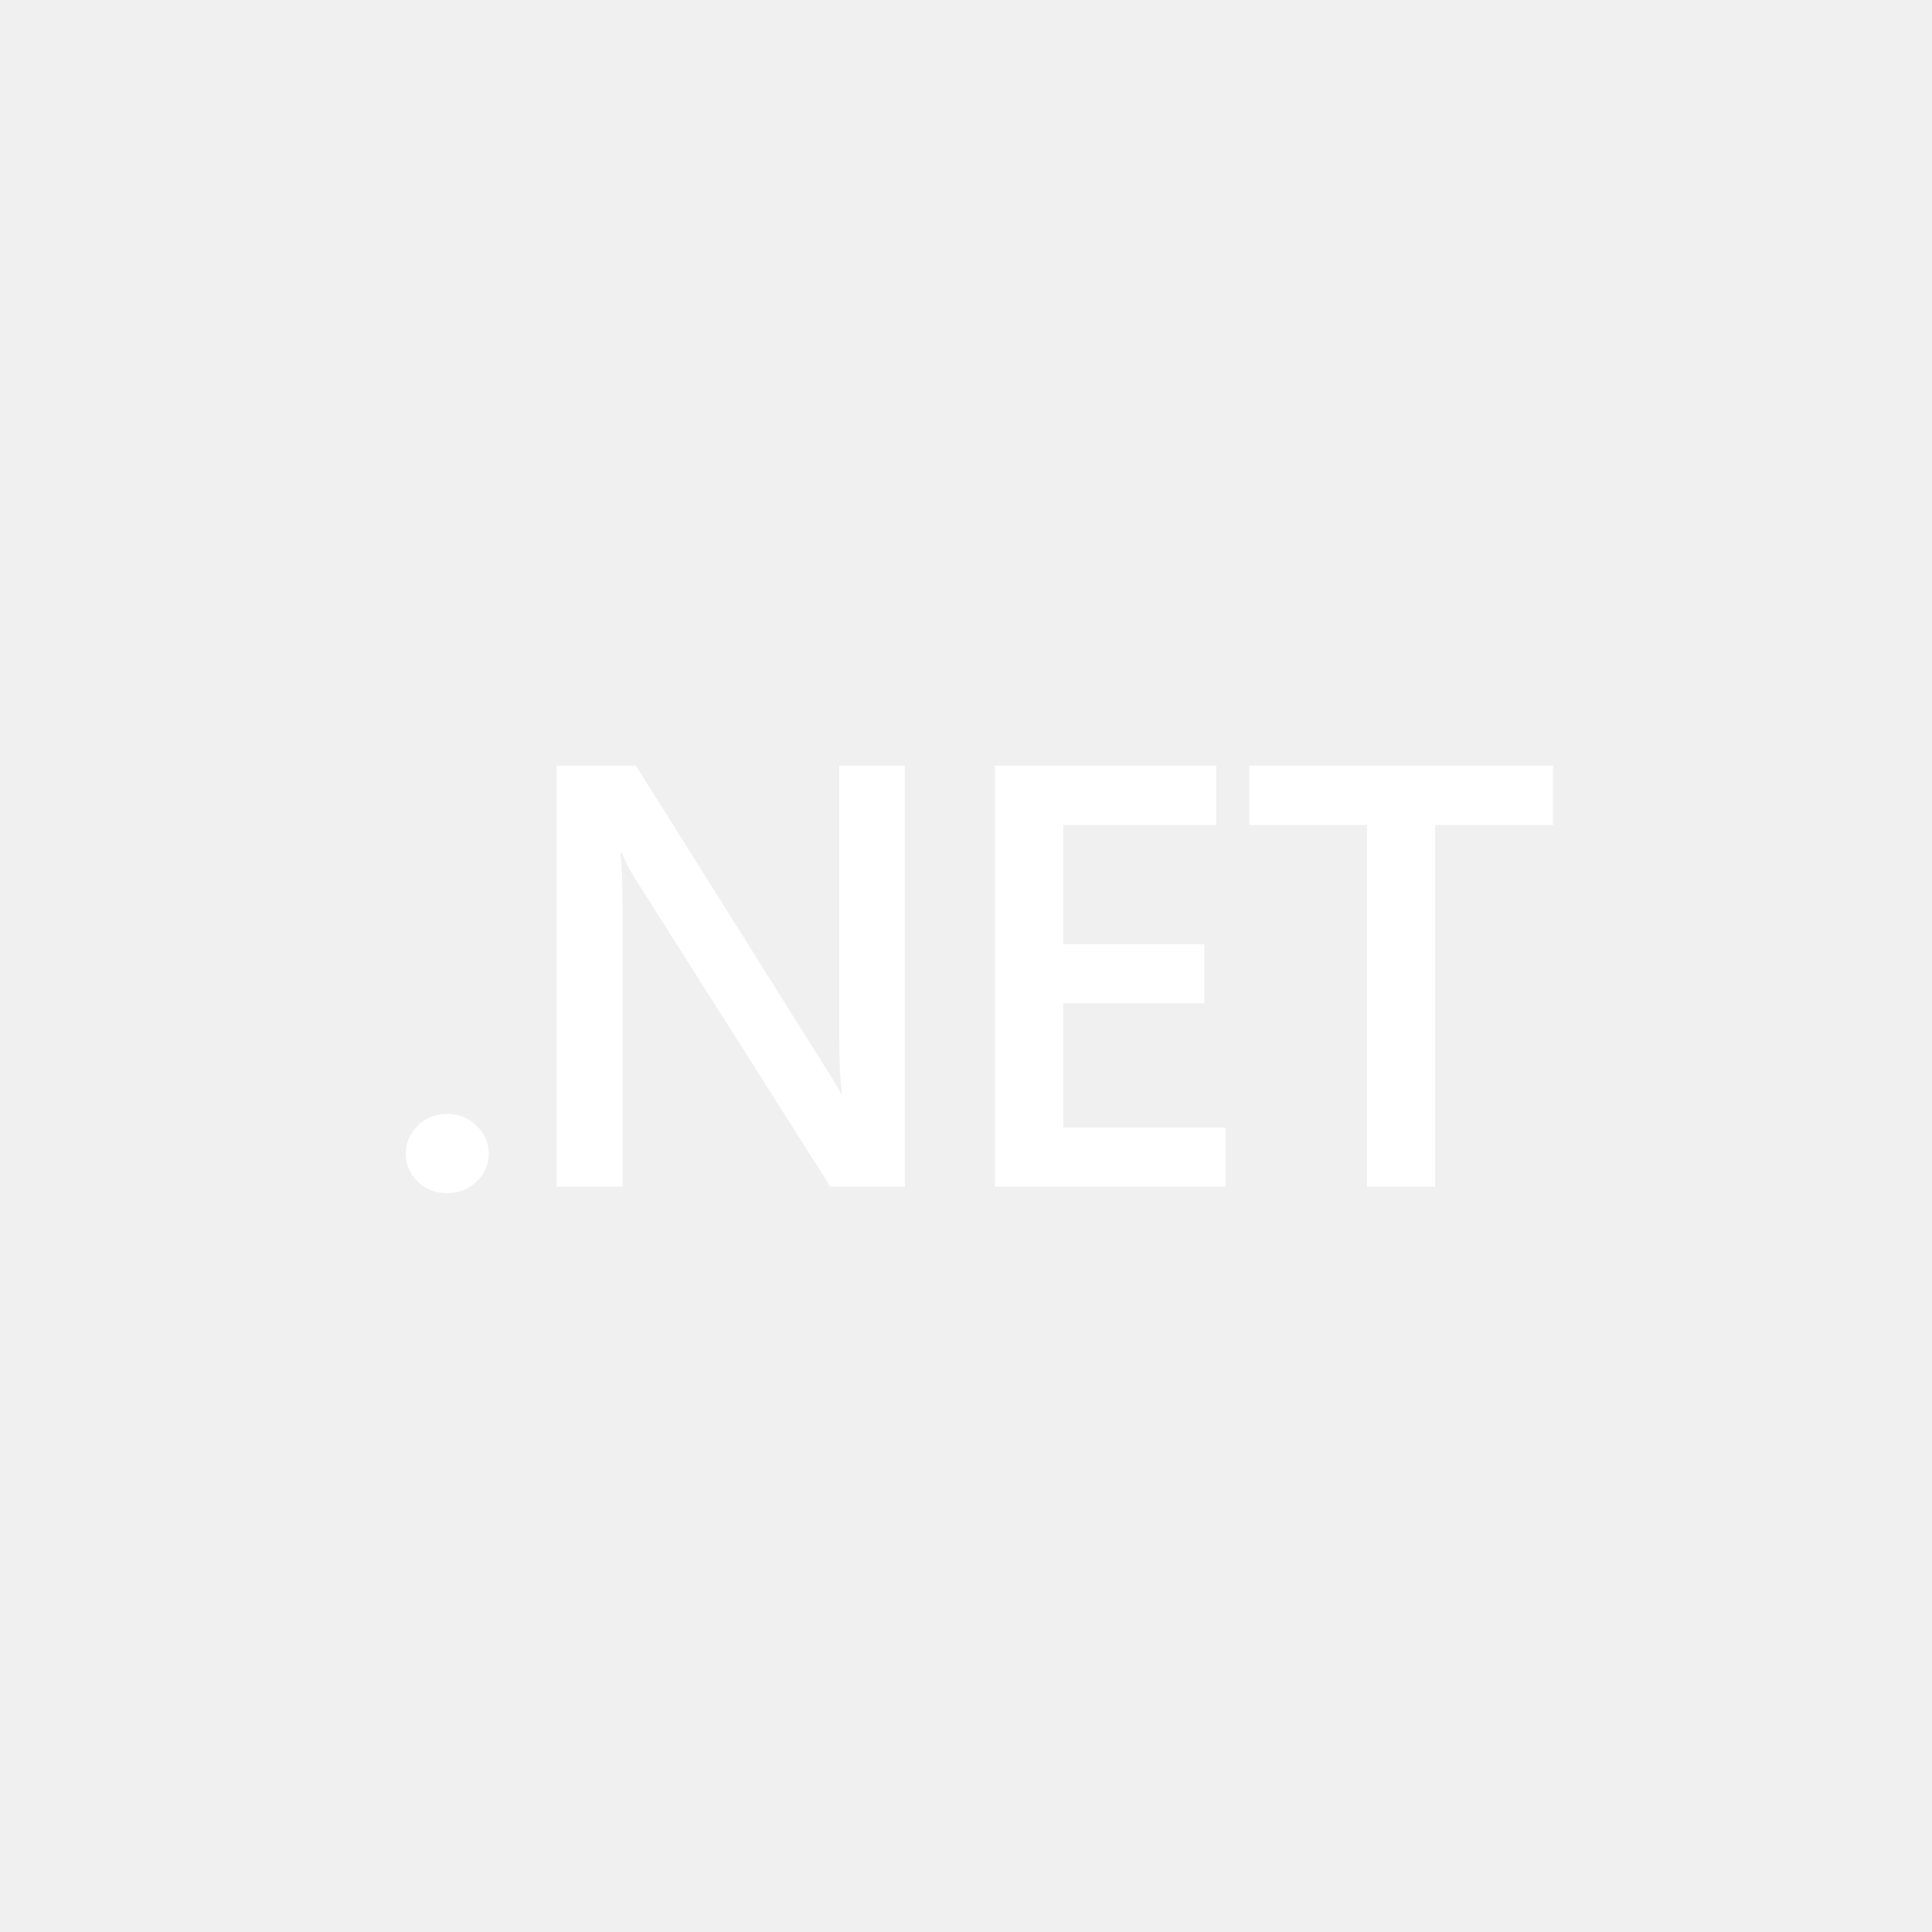
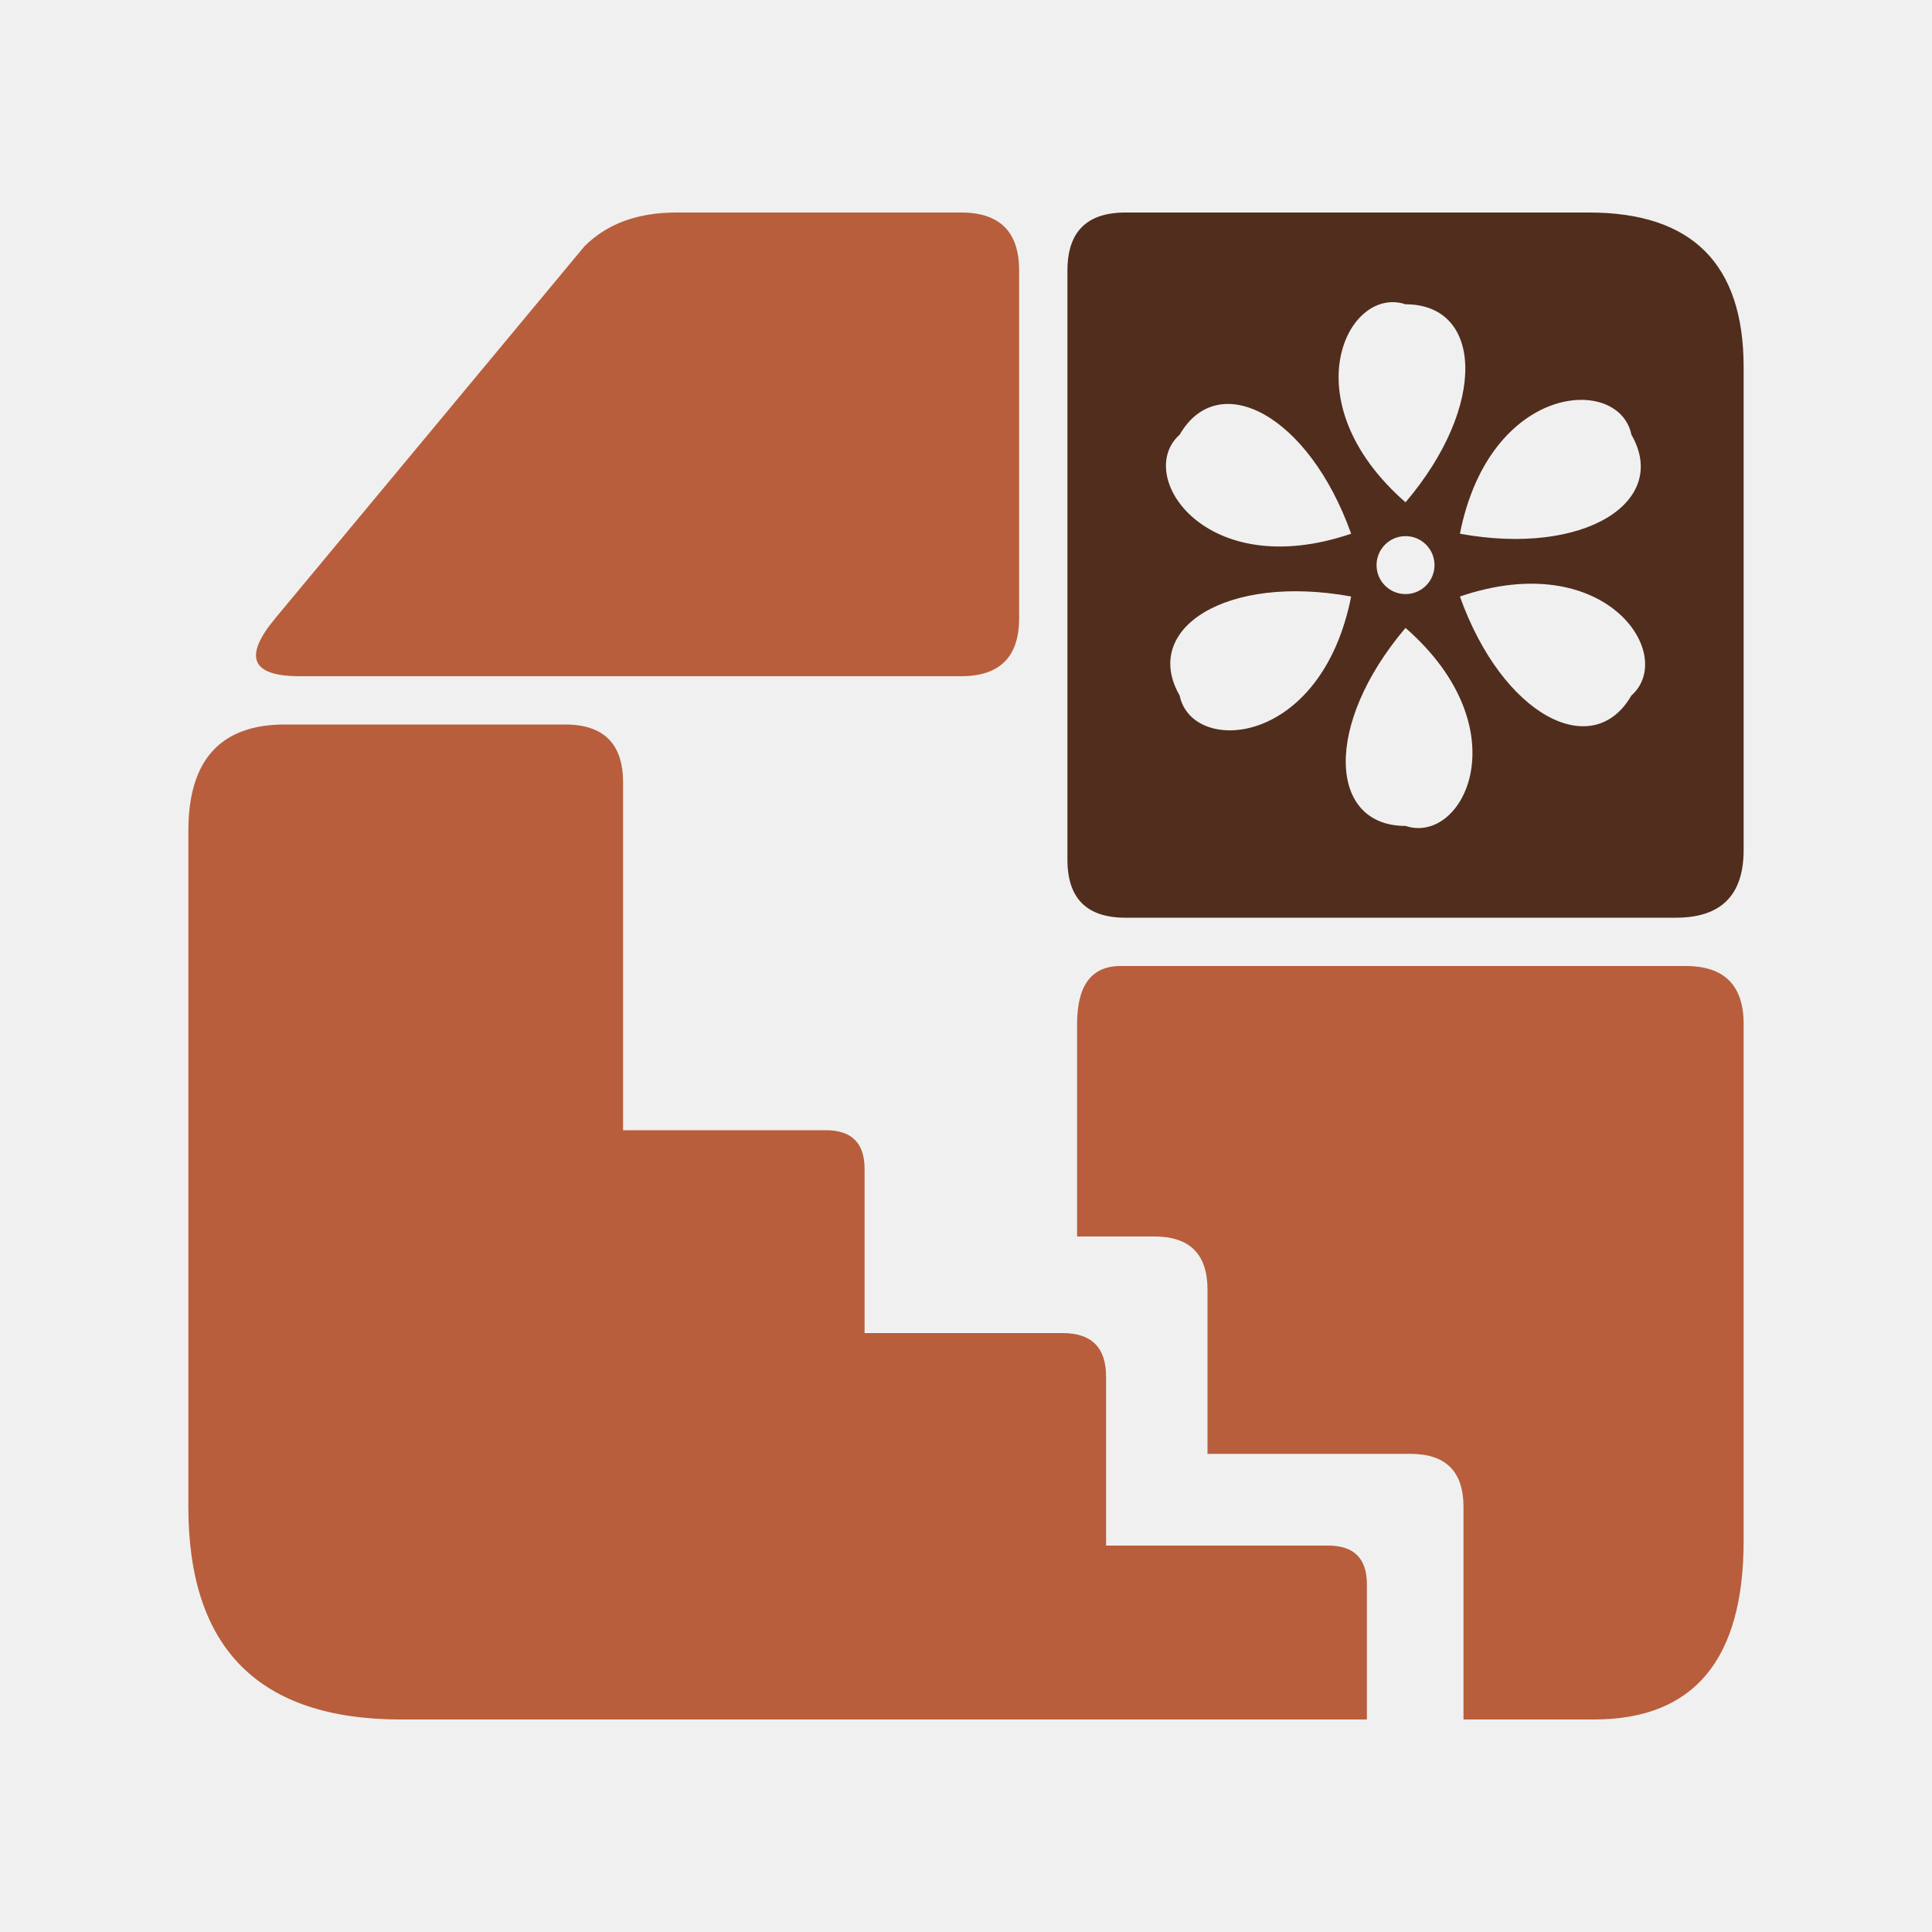
- <svg xmlns="http://www.w3.org/2000/svg" width="456" height="456" viewBox="0 0 456 456" version="1.1" xml:space="preserve" style="fill-rule:evenodd;clip-rule:evenodd;stroke-linejoin:round;stroke-miterlimit:2;">
-   <path d="m 105.5,281.609 c -2.703,0 -5.001,-0.9 -6.893,-2.702 -1.892,-1.848 -2.838,-4.042 -2.838,-6.582 0,-2.587 0.946,-4.804 2.838,-6.652 1.892,-1.848 4.19,-2.772 6.893,-2.772 2.748,0 5.068,0.924 6.96,2.772 1.937,1.848 2.906,4.064 2.906,6.652 0,2.54 -0.968,4.734 -2.906,6.582 -1.892,1.802 -4.212,2.702 -6.96,2.702 z" style="fill:#ffffff;fill-rule:nonzero;stroke-width:0.838" />
-   <path d="M 213.561,280.084 H 195.99 L 149.7,207.054 c -1.171,-1.848 -2.14,-3.765 -2.906,-5.751 h -0.406 c 0.361,2.125 0.541,6.675 0.541,13.65 v 65.132 h -15.543 v -99.36 h 18.719 l 44.737,71.298 c 1.892,2.957 3.109,4.989 3.649,6.098 h 0.27 c -0.45,-2.632 -0.676,-7.09 -0.676,-13.373 v -64.023 h 15.476 z" style="fill:#ffffff;fill-rule:nonzero;stroke-width:0.838" />
-   <path d="m 289.251,280.084 h -54.401 v -99.36 h 52.238 v 13.997 h -36.154 v 28.131 h 33.316 v 13.927 h -33.316 v 29.378 h 38.316 z" style="fill:#ffffff;fill-rule:nonzero;stroke-width:0.838" />
-   <path d="M 366.565,194.721 H 338.722 v 85.363 h -16.084 v -85.363 h -27.775 v -13.997 h 71.701 z" style="fill:#ffffff;fill-rule:nonzero;stroke-width:0.838" />
+ <svg xmlns="http://www.w3.org/2000/svg" width="400" height="400" viewBox="0 0 400 400" role="img" aria-label="Go Zar symbol logo">
+   <g id="symbol" transform="translate(39 34)">
+     <path id="part-0" fill="#B85E3C" fill-rule="evenodd" d="M18 94 L82 17 Q89 10 101 10 H160 Q172 10 172 22 V94 Q172 106 160 106 H23 Q8 106 18 94 Z" />
+     <path id="part-1" fill="#B85E3C" fill-rule="evenodd" d="M20 116 H78 Q90 116 90 128 V200 H132 Q140 200 140 208 V242 H181 Q190 242 190 251 V286 H236 Q244 286 244 294 V322 H44 Q0 322 0 278 V138 Q0 116 20 116 Z" />
+     <path id="part-2" fill="#B85E3C" fill-rule="evenodd" d="M193 166 H310 Q322 166 322 178 V285 Q322 322 291 322 H264 V278 Q264 267 253 267 H211 V233 Q211 222 200 222 H184 V178 Q184 166 193 166 Z" />
+     <path id="part-3" fill="#512D1D" fill-rule="evenodd" d="M194 10 H290 Q322 10 322 42 V142 Q322 156 308 156 H194 Q182 156 182 144 V22 Q182 10 194 10 Z M252.000,70.000 C228.000,49.000 240.000,25.000 252.000,29.000 C268.000,29.000 269.000,50.000 252.000,70.000 Z M263.258,76.500 C269.445,45.215 296.229,43.608 298.765,56.000 C306.765,69.856 289.079,81.222 263.258,76.500 Z M263.258,89.500 C293.445,79.215 308.229,101.608 298.765,110.000 C290.765,123.856 272.079,114.222 263.258,89.500 Z M252.000,96.000 C276.000,117.000 264.000,141.000 252.000,137.000 C236.000,137.000 235.000,116.000 252.000,96.000 Z M240.742,89.500 C234.555,120.785 207.771,122.392 205.235,110.000 C197.235,96.144 214.921,84.778 240.742,89.500 Z M240.742,76.500 C210.555,86.785 195.771,64.392 205.235,56.000 C213.235,42.144 231.921,51.778 240.742,76.500 Z M258,83 A6,6 0 1 0 246,83 A6,6 0 1 0 258,83 Z" />
+   </g>
</svg>
